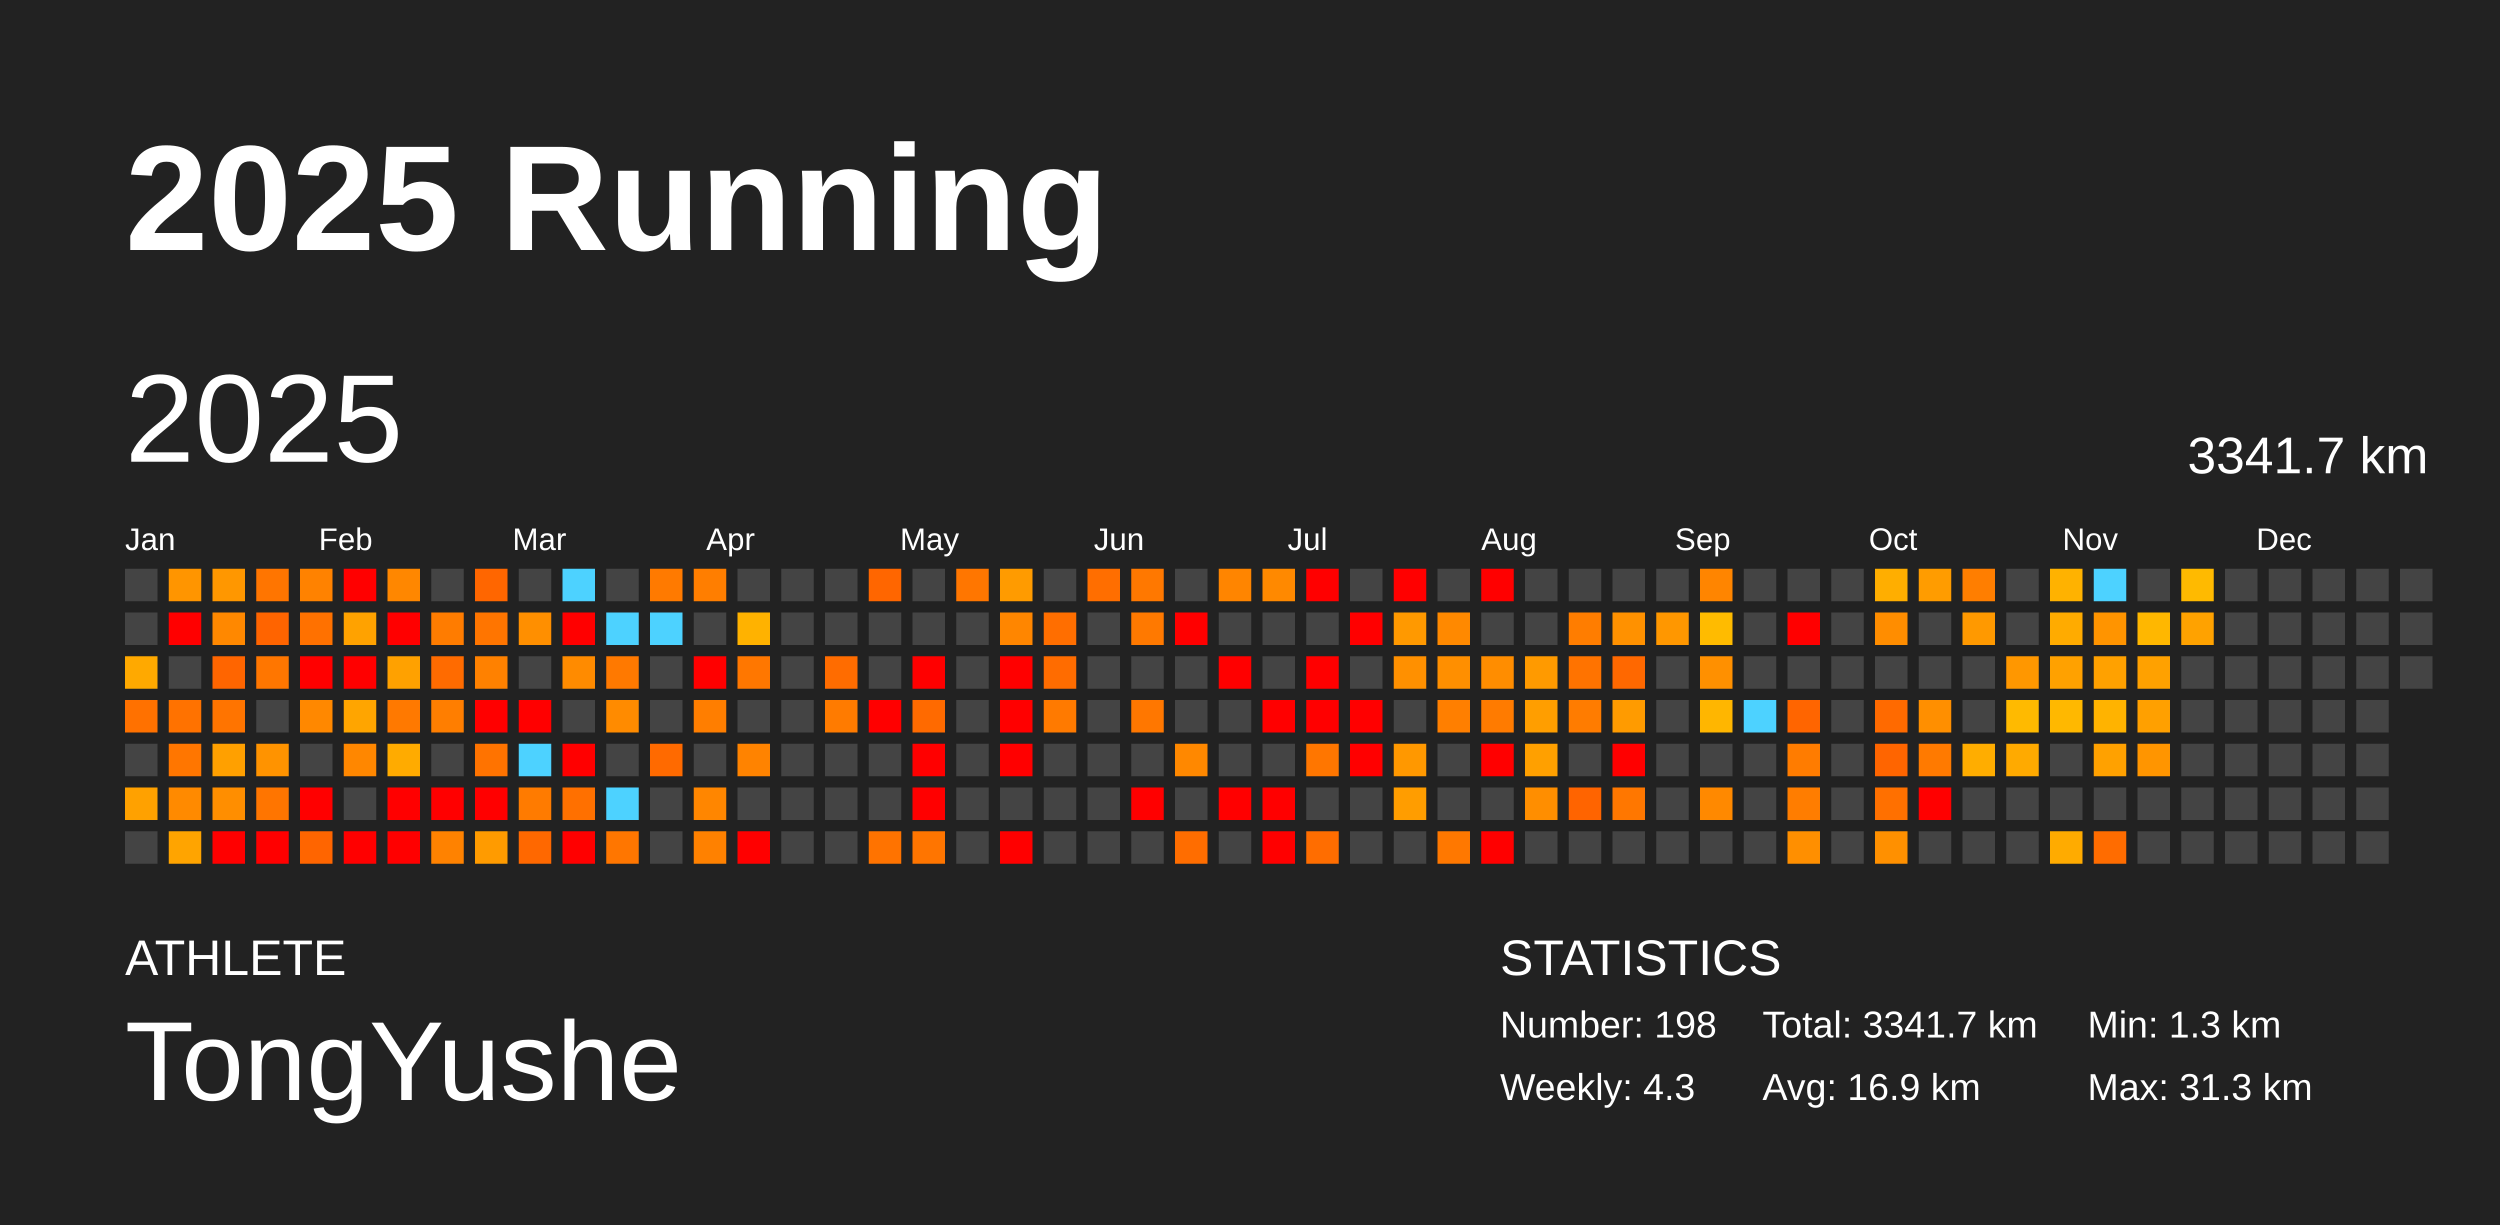
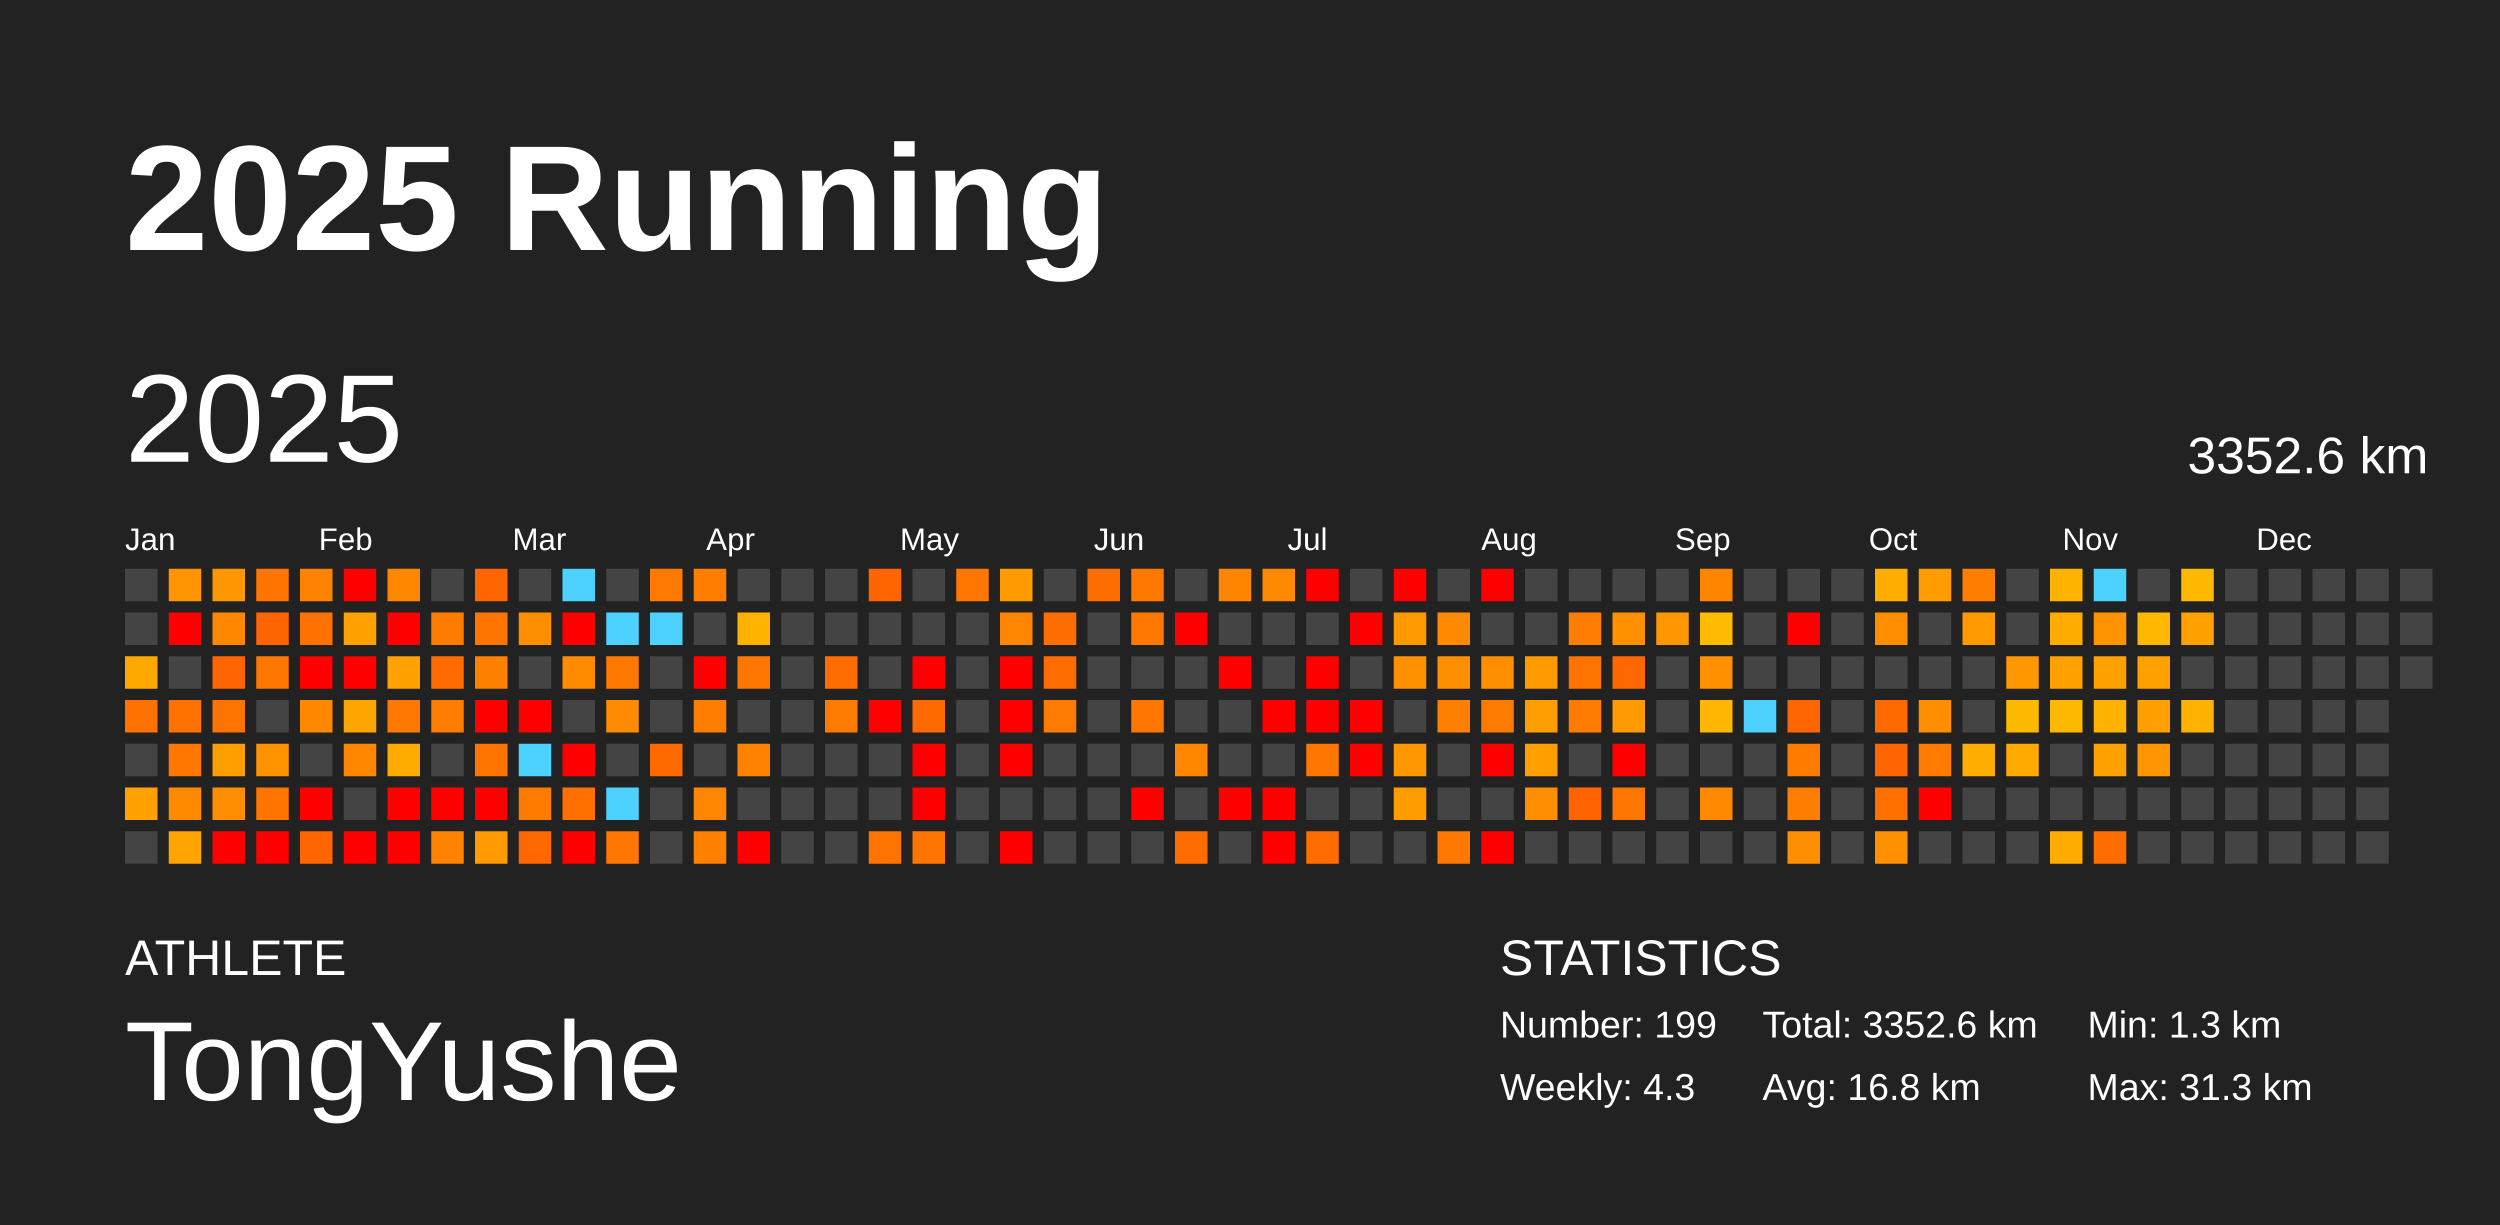
<svg xmlns="http://www.w3.org/2000/svg" baseProfile="full" height="98mm" version="1.1" viewBox="0,0,200,98" width="200mm">
  <defs />
  <rect fill="#222222" height="98" width="200" x="0" y="0" />
  <text fill="#FFFFFF" style="font-size:12px; font-family:Arial; font-weight:bold;" x="10" y="20">2025 Running</text>
  <text fill="#FFFFFF" style="font-size:4px; font-family:Arial" x="10" y="78">ATHLETE</text>
  <text fill="#FFFFFF" style="font-size:9px; font-family:Arial" x="10" y="88">TongYushe</text>
  <text fill="#FFFFFF" style="font-size:4px; font-family:Arial" x="120" y="78">STATISTICS</text>
-   <text fill="#FFFFFF" style="font-size:3px; font-family:Arial" x="120" y="83">Number: 198</text>
+   <text fill="#FFFFFF" style="font-size:3px; font-family:Arial" x="120" y="83">Number: 199</text>
  <text fill="#FFFFFF" style="font-size:3px; font-family:Arial" x="120" y="88">Weekly: 4.3</text>
-   <text fill="#FFFFFF" style="font-size:3px; font-family:Arial" x="141" y="83">Total: 3341.7 km</text>
-   <text fill="#FFFFFF" style="font-size:3px; font-family:Arial" x="141" y="88">Avg: 16.9 km</text>
+   <text fill="#FFFFFF" style="font-size:3px; font-family:Arial" x="141" y="83">Total: 3352.6 km</text>
+   <text fill="#FFFFFF" style="font-size:3px; font-family:Arial" x="141" y="88">Avg: 16.8 km</text>
  <text fill="#FFFFFF" style="font-size:3px; font-family:Arial" x="167" y="83">Min: 1.3 km</text>
  <text fill="#FFFFFF" style="font-size:3px; font-family:Arial" x="167" y="88">Max: 31.3 km</text>
  <text dominant-baseline="hanging" fill="#FFFFFF" style="font-size:10.0px; font-family:Arial;" x="10" y="30">2025</text>
-   <text dominant-baseline="hanging" fill="#FFFFFF" style="font-size:4.125px; font-family:Arial;" x="175" y="35">3341.7 km</text>
+   <text dominant-baseline="hanging" fill="#FFFFFF" style="font-size:4.125px; font-family:Arial;" x="175" y="35">3352.6 km</text>
  <text fill="#FFFFFF" style="font-size:2.5px; font-family:Arial" x="10.0" y="44">Jan</text>
  <text fill="#FFFFFF" style="font-size:2.5px; font-family:Arial" x="25.5" y="44">Feb</text>
  <text fill="#FFFFFF" style="font-size:2.5px; font-family:Arial" x="41.0" y="44">Mar</text>
  <text fill="#FFFFFF" style="font-size:2.5px; font-family:Arial" x="56.5" y="44">Apr</text>
  <text fill="#FFFFFF" style="font-size:2.5px; font-family:Arial" x="72.0" y="44">May</text>
  <text fill="#FFFFFF" style="font-size:2.5px; font-family:Arial" x="87.5" y="44">Jun</text>
  <text fill="#FFFFFF" style="font-size:2.5px; font-family:Arial" x="103.0" y="44">Jul</text>
  <text fill="#FFFFFF" style="font-size:2.5px; font-family:Arial" x="118.5" y="44">Aug</text>
  <text fill="#FFFFFF" style="font-size:2.5px; font-family:Arial" x="134.0" y="44">Sep</text>
  <text fill="#FFFFFF" style="font-size:2.5px; font-family:Arial" x="149.5" y="44">Oct</text>
  <text fill="#FFFFFF" style="font-size:2.5px; font-family:Arial" x="165.0" y="44">Nov</text>
  <text fill="#FFFFFF" style="font-size:2.5px; font-family:Arial" x="180.5" y="44">Dec</text>
  <rect fill="#444444" height="2.6" width="2.6" x="10.0" y="45.5" />
  <rect fill="#444444" height="2.6" width="2.6" x="10.0" y="49.0" />
  <rect fill="#ffa900" height="2.6" width="2.6" x="10.0" y="52.5" />
  <rect fill="#ff7100" height="2.6" width="2.6" x="10.0" y="56.0" />
  <rect fill="#444444" height="2.6" width="2.6" x="10.0" y="59.5" />
  <rect fill="#ffa100" height="2.6" width="2.6" x="10.0" y="63.0" />
  <rect fill="#444444" height="2.6" width="2.6" x="10.0" y="66.5" />
  <rect fill="#ff9500" height="2.6" width="2.6" x="13.5" y="45.5" />
  <rect fill="red" height="2.6" width="2.6" x="13.5" y="49.0" />
  <rect fill="#444444" height="2.6" width="2.6" x="13.5" y="52.5" />
  <rect fill="#ff7200" height="2.6" width="2.6" x="13.5" y="56.0" />
  <rect fill="#ff7600" height="2.6" width="2.6" x="13.5" y="59.5" />
  <rect fill="#ff8a00" height="2.6" width="2.6" x="13.5" y="63.0" />
  <rect fill="#ffa400" height="2.6" width="2.6" x="13.5" y="66.5" />
  <rect fill="#ff9700" height="2.6" width="2.6" x="17.0" y="45.5" />
  <rect fill="#ff8800" height="2.6" width="2.6" x="17.0" y="49.0" />
  <rect fill="#ff6500" height="2.6" width="2.6" x="17.0" y="52.5" />
  <rect fill="#ff7400" height="2.6" width="2.6" x="17.0" y="56.0" />
  <rect fill="#ffa000" height="2.6" width="2.6" x="17.0" y="59.5" />
  <rect fill="#ff8e00" height="2.6" width="2.6" x="17.0" y="63.0" />
  <rect fill="red" height="2.6" width="2.6" x="17.0" y="66.5" />
  <rect fill="#ff7500" height="2.6" width="2.6" x="20.5" y="45.5" />
  <rect fill="#ff6400" height="2.6" width="2.6" x="20.5" y="49.0" />
  <rect fill="#ff7600" height="2.6" width="2.6" x="20.5" y="52.5" />
  <rect fill="#444444" height="2.6" width="2.6" x="20.5" y="56.0" />
  <rect fill="#ff9300" height="2.6" width="2.6" x="20.5" y="59.5" />
  <rect fill="#ff7500" height="2.6" width="2.6" x="20.5" y="63.0" />
  <rect fill="red" height="2.6" width="2.6" x="20.5" y="66.5" />
  <rect fill="#ff8200" height="2.6" width="2.6" x="24.0" y="45.5" />
  <rect fill="#ff7100" height="2.6" width="2.6" x="24.0" y="49.0" />
  <rect fill="red" height="2.6" width="2.6" x="24.0" y="52.5" />
  <rect fill="#ff8800" height="2.6" width="2.6" x="24.0" y="56.0" />
  <rect fill="#444444" height="2.6" width="2.6" x="24.0" y="59.5" />
  <rect fill="red" height="2.6" width="2.6" x="24.0" y="63.0" />
  <rect fill="#ff6500" height="2.6" width="2.6" x="24.0" y="66.5" />
  <rect fill="red" height="2.6" width="2.6" x="27.5" y="45.5" />
  <rect fill="#ffa200" height="2.6" width="2.6" x="27.5" y="49.0" />
  <rect fill="red" height="2.6" width="2.6" x="27.5" y="52.5" />
  <rect fill="#ffa500" height="2.6" width="2.6" x="27.5" y="56.0" />
  <rect fill="#ff8700" height="2.6" width="2.6" x="27.5" y="59.5" />
  <rect fill="#444444" height="2.6" width="2.6" x="27.5" y="63.0" />
  <rect fill="red" height="2.6" width="2.6" x="27.5" y="66.5" />
  <rect fill="#ff8700" height="2.6" width="2.6" x="31.0" y="45.5" />
  <rect fill="red" height="2.6" width="2.6" x="31.0" y="49.0" />
  <rect fill="#ffa100" height="2.6" width="2.6" x="31.0" y="52.5" />
  <rect fill="#ff7900" height="2.6" width="2.6" x="31.0" y="56.0" />
  <rect fill="#ffab00" height="2.6" width="2.6" x="31.0" y="59.5" />
  <rect fill="red" height="2.6" width="2.6" x="31.0" y="63.0" />
  <rect fill="red" height="2.6" width="2.6" x="31.0" y="66.5" />
  <rect fill="#444444" height="2.6" width="2.6" x="34.5" y="45.5" />
  <rect fill="#ff7c00" height="2.6" width="2.6" x="34.5" y="49.0" />
  <rect fill="#ff6b00" height="2.6" width="2.6" x="34.5" y="52.5" />
  <rect fill="#ff7e00" height="2.6" width="2.6" x="34.5" y="56.0" />
  <rect fill="#444444" height="2.6" width="2.6" x="34.5" y="59.5" />
  <rect fill="red" height="2.6" width="2.6" x="34.5" y="63.0" />
  <rect fill="#ff8200" height="2.6" width="2.6" x="34.5" y="66.5" />
  <rect fill="#ff6600" height="2.6" width="2.6" x="38.0" y="45.5" />
  <rect fill="#ff7500" height="2.6" width="2.6" x="38.0" y="49.0" />
  <rect fill="#ff8100" height="2.6" width="2.6" x="38.0" y="52.5" />
  <rect fill="red" height="2.6" width="2.6" x="38.0" y="56.0" />
  <rect fill="#ff7300" height="2.6" width="2.6" x="38.0" y="59.5" />
  <rect fill="red" height="2.6" width="2.6" x="38.0" y="63.0" />
  <rect fill="#ff9b00" height="2.6" width="2.6" x="38.0" y="66.5" />
  <rect fill="#444444" height="2.6" width="2.6" x="41.5" y="45.5" />
  <rect fill="#ff8f00" height="2.6" width="2.6" x="41.5" y="49.0" />
  <rect fill="#444444" height="2.6" width="2.6" x="41.5" y="52.5" />
  <rect fill="red" height="2.6" width="2.6" x="41.5" y="56.0" />
  <rect fill="#4dd2ff" height="2.6" width="2.6" x="41.5" y="59.5" />
  <rect fill="#ff7b00" height="2.6" width="2.6" x="41.5" y="63.0" />
  <rect fill="#ff6800" height="2.6" width="2.6" x="41.5" y="66.5" />
  <rect fill="#4dd2ff" height="2.6" width="2.6" x="45.0" y="45.5" />
  <rect fill="red" height="2.6" width="2.6" x="45.0" y="49.0" />
  <rect fill="#ff8b00" height="2.6" width="2.6" x="45.0" y="52.5" />
  <rect fill="#444444" height="2.6" width="2.6" x="45.0" y="56.0" />
  <rect fill="red" height="2.6" width="2.6" x="45.0" y="59.5" />
  <rect fill="#ff7000" height="2.6" width="2.6" x="45.0" y="63.0" />
  <rect fill="red" height="2.6" width="2.6" x="45.0" y="66.5" />
  <rect fill="#444444" height="2.6" width="2.6" x="48.5" y="45.5" />
  <rect fill="#4dd2ff" height="2.6" width="2.6" x="48.5" y="49.0" />
  <rect fill="#ff7900" height="2.6" width="2.6" x="48.5" y="52.5" />
  <rect fill="#ff8b00" height="2.6" width="2.6" x="48.5" y="56.0" />
  <rect fill="#444444" height="2.6" width="2.6" x="48.5" y="59.5" />
  <rect fill="#4dd2ff" height="2.6" width="2.6" x="48.5" y="63.0" />
  <rect fill="#ff7600" height="2.6" width="2.6" x="48.5" y="66.5" />
  <rect fill="#ff7a00" height="2.6" width="2.6" x="52.0" y="45.5" />
  <rect fill="#4dd2ff" height="2.6" width="2.6" x="52.0" y="49.0" />
  <rect fill="#444444" height="2.6" width="2.6" x="52.0" y="52.5" />
  <rect fill="#444444" height="2.6" width="2.6" x="52.0" y="56.0" />
  <rect fill="#ff6a00" height="2.6" width="2.6" x="52.0" y="59.5" />
  <rect fill="#444444" height="2.6" width="2.6" x="52.0" y="63.0" />
  <rect fill="#444444" height="2.6" width="2.6" x="52.0" y="66.5" />
  <rect fill="#ff7e00" height="2.6" width="2.6" x="55.5" y="45.5" />
  <rect fill="#444444" height="2.6" width="2.6" x="55.5" y="49.0" />
  <rect fill="red" height="2.6" width="2.6" x="55.5" y="52.5" />
  <rect fill="#ff7e00" height="2.6" width="2.6" x="55.5" y="56.0" />
  <rect fill="#444444" height="2.6" width="2.6" x="55.5" y="59.5" />
  <rect fill="#ff8600" height="2.6" width="2.6" x="55.5" y="63.0" />
  <rect fill="#ff8100" height="2.6" width="2.6" x="55.5" y="66.5" />
  <rect fill="#444444" height="2.6" width="2.6" x="59.0" y="45.5" />
  <rect fill="#ffb200" height="2.6" width="2.6" x="59.0" y="49.0" />
  <rect fill="#ff7700" height="2.6" width="2.6" x="59.0" y="52.5" />
  <rect fill="#444444" height="2.6" width="2.6" x="59.0" y="56.0" />
  <rect fill="#ff8300" height="2.6" width="2.6" x="59.0" y="59.5" />
  <rect fill="#444444" height="2.6" width="2.6" x="59.0" y="63.0" />
  <rect fill="red" height="2.6" width="2.6" x="59.0" y="66.5" />
  <rect fill="#444444" height="2.6" width="2.6" x="62.5" y="45.5" />
  <rect fill="#444444" height="2.6" width="2.6" x="62.5" y="49.0" />
  <rect fill="#444444" height="2.6" width="2.6" x="62.5" y="52.5" />
  <rect fill="#444444" height="2.6" width="2.6" x="62.5" y="56.0" />
  <rect fill="#444444" height="2.6" width="2.6" x="62.5" y="59.5" />
  <rect fill="#444444" height="2.6" width="2.6" x="62.5" y="63.0" />
  <rect fill="#444444" height="2.6" width="2.6" x="62.5" y="66.5" />
  <rect fill="#444444" height="2.6" width="2.6" x="66.0" y="45.5" />
  <rect fill="#444444" height="2.6" width="2.6" x="66.0" y="49.0" />
  <rect fill="#ff6c00" height="2.6" width="2.6" x="66.0" y="52.5" />
  <rect fill="#ff7b00" height="2.6" width="2.6" x="66.0" y="56.0" />
  <rect fill="#444444" height="2.6" width="2.6" x="66.0" y="59.5" />
  <rect fill="#444444" height="2.6" width="2.6" x="66.0" y="63.0" />
  <rect fill="#444444" height="2.6" width="2.6" x="66.0" y="66.5" />
  <rect fill="#ff6600" height="2.6" width="2.6" x="69.5" y="45.5" />
  <rect fill="#444444" height="2.6" width="2.6" x="69.5" y="49.0" />
  <rect fill="#444444" height="2.6" width="2.6" x="69.5" y="52.5" />
  <rect fill="red" height="2.6" width="2.6" x="69.5" y="56.0" />
  <rect fill="#444444" height="2.6" width="2.6" x="69.5" y="59.5" />
  <rect fill="#444444" height="2.6" width="2.6" x="69.5" y="63.0" />
  <rect fill="#ff7300" height="2.6" width="2.6" x="69.5" y="66.5" />
  <rect fill="#444444" height="2.6" width="2.6" x="73.0" y="45.5" />
  <rect fill="#444444" height="2.6" width="2.6" x="73.0" y="49.0" />
  <rect fill="red" height="2.6" width="2.6" x="73.0" y="52.5" />
  <rect fill="#ff6a00" height="2.6" width="2.6" x="73.0" y="56.0" />
  <rect fill="red" height="2.6" width="2.6" x="73.0" y="59.5" />
  <rect fill="red" height="2.6" width="2.6" x="73.0" y="63.0" />
  <rect fill="#ff7500" height="2.6" width="2.6" x="73.0" y="66.5" />
  <rect fill="#ff7600" height="2.6" width="2.6" x="76.5" y="45.5" />
  <rect fill="#444444" height="2.6" width="2.6" x="76.5" y="49.0" />
  <rect fill="#444444" height="2.6" width="2.6" x="76.5" y="52.5" />
  <rect fill="#444444" height="2.6" width="2.6" x="76.5" y="56.0" />
  <rect fill="#444444" height="2.6" width="2.6" x="76.5" y="59.5" />
  <rect fill="#444444" height="2.6" width="2.6" x="76.5" y="63.0" />
  <rect fill="#444444" height="2.6" width="2.6" x="76.5" y="66.5" />
  <rect fill="#ff9b00" height="2.6" width="2.6" x="80.0" y="45.5" />
  <rect fill="#ff8600" height="2.6" width="2.6" x="80.0" y="49.0" />
  <rect fill="red" height="2.6" width="2.6" x="80.0" y="52.5" />
  <rect fill="red" height="2.6" width="2.6" x="80.0" y="56.0" />
  <rect fill="red" height="2.6" width="2.6" x="80.0" y="59.5" />
  <rect fill="#444444" height="2.6" width="2.6" x="80.0" y="63.0" />
  <rect fill="red" height="2.6" width="2.6" x="80.0" y="66.5" />
  <rect fill="#444444" height="2.6" width="2.6" x="83.5" y="45.5" />
  <rect fill="#ff6e00" height="2.6" width="2.6" x="83.5" y="49.0" />
  <rect fill="#ff6c00" height="2.6" width="2.6" x="83.5" y="52.5" />
  <rect fill="#ff7a00" height="2.6" width="2.6" x="83.5" y="56.0" />
  <rect fill="#444444" height="2.6" width="2.6" x="83.5" y="59.5" />
  <rect fill="#444444" height="2.6" width="2.6" x="83.5" y="63.0" />
  <rect fill="#444444" height="2.6" width="2.6" x="83.5" y="66.5" />
  <rect fill="#ff6e00" height="2.6" width="2.6" x="87.0" y="45.5" />
  <rect fill="#444444" height="2.6" width="2.6" x="87.0" y="49.0" />
  <rect fill="#444444" height="2.6" width="2.6" x="87.0" y="52.5" />
  <rect fill="#444444" height="2.6" width="2.6" x="87.0" y="56.0" />
  <rect fill="#444444" height="2.6" width="2.6" x="87.0" y="59.5" />
  <rect fill="#444444" height="2.6" width="2.6" x="87.0" y="63.0" />
  <rect fill="#444444" height="2.6" width="2.6" x="87.0" y="66.5" />
  <rect fill="#ff7800" height="2.6" width="2.6" x="90.5" y="45.5" />
  <rect fill="#ff7900" height="2.6" width="2.6" x="90.5" y="49.0" />
  <rect fill="#444444" height="2.6" width="2.6" x="90.5" y="52.5" />
  <rect fill="#ff7700" height="2.6" width="2.6" x="90.5" y="56.0" />
  <rect fill="#444444" height="2.6" width="2.6" x="90.5" y="59.5" />
  <rect fill="red" height="2.6" width="2.6" x="90.5" y="63.0" />
  <rect fill="#444444" height="2.6" width="2.6" x="90.5" y="66.5" />
  <rect fill="#444444" height="2.6" width="2.6" x="94.0" y="45.5" />
  <rect fill="red" height="2.6" width="2.6" x="94.0" y="49.0" />
  <rect fill="#444444" height="2.6" width="2.6" x="94.0" y="52.5" />
  <rect fill="#444444" height="2.6" width="2.6" x="94.0" y="56.0" />
  <rect fill="#ff8800" height="2.6" width="2.6" x="94.0" y="59.5" />
  <rect fill="#444444" height="2.6" width="2.6" x="94.0" y="63.0" />
  <rect fill="#ff6d00" height="2.6" width="2.6" x="94.0" y="66.5" />
  <rect fill="#ff8500" height="2.6" width="2.6" x="97.5" y="45.5" />
  <rect fill="#444444" height="2.6" width="2.6" x="97.5" y="49.0" />
  <rect fill="red" height="2.6" width="2.6" x="97.5" y="52.5" />
  <rect fill="#444444" height="2.6" width="2.6" x="97.5" y="56.0" />
  <rect fill="#444444" height="2.6" width="2.6" x="97.5" y="59.5" />
  <rect fill="red" height="2.6" width="2.6" x="97.5" y="63.0" />
  <rect fill="#444444" height="2.6" width="2.6" x="97.5" y="66.5" />
  <rect fill="#ff8900" height="2.6" width="2.6" x="101.0" y="45.5" />
  <rect fill="#444444" height="2.6" width="2.6" x="101.0" y="49.0" />
  <rect fill="#444444" height="2.6" width="2.6" x="101.0" y="52.5" />
  <rect fill="red" height="2.6" width="2.6" x="101.0" y="56.0" />
  <rect fill="#444444" height="2.6" width="2.6" x="101.0" y="59.5" />
  <rect fill="red" height="2.6" width="2.6" x="101.0" y="63.0" />
  <rect fill="red" height="2.6" width="2.6" x="101.0" y="66.5" />
  <rect fill="red" height="2.6" width="2.6" x="104.5" y="45.5" />
  <rect fill="#444444" height="2.6" width="2.6" x="104.5" y="49.0" />
  <rect fill="red" height="2.6" width="2.6" x="104.5" y="52.5" />
  <rect fill="red" height="2.6" width="2.6" x="104.5" y="56.0" />
  <rect fill="#ff7600" height="2.6" width="2.6" x="104.5" y="59.5" />
  <rect fill="#444444" height="2.6" width="2.6" x="104.5" y="63.0" />
  <rect fill="#ff6d00" height="2.6" width="2.6" x="104.5" y="66.5" />
  <rect fill="#444444" height="2.6" width="2.6" x="108.0" y="45.5" />
  <rect fill="red" height="2.6" width="2.6" x="108.0" y="49.0" />
  <rect fill="#444444" height="2.6" width="2.6" x="108.0" y="52.5" />
  <rect fill="red" height="2.6" width="2.6" x="108.0" y="56.0" />
  <rect fill="red" height="2.6" width="2.6" x="108.0" y="59.5" />
  <rect fill="#444444" height="2.6" width="2.6" x="108.0" y="63.0" />
  <rect fill="#444444" height="2.6" width="2.6" x="108.0" y="66.5" />
  <rect fill="red" height="2.6" width="2.6" x="111.5" y="45.5" />
  <rect fill="#ff9900" height="2.6" width="2.6" x="111.5" y="49.0" />
  <rect fill="#ff9000" height="2.6" width="2.6" x="111.5" y="52.5" />
  <rect fill="#444444" height="2.6" width="2.6" x="111.5" y="56.0" />
  <rect fill="#ff9800" height="2.6" width="2.6" x="111.5" y="59.5" />
  <rect fill="#ff9d00" height="2.6" width="2.6" x="111.5" y="63.0" />
  <rect fill="#444444" height="2.6" width="2.6" x="111.5" y="66.5" />
  <rect fill="#444444" height="2.6" width="2.6" x="115.0" y="45.5" />
  <rect fill="#ff8900" height="2.6" width="2.6" x="115.0" y="49.0" />
  <rect fill="#ff8f00" height="2.6" width="2.6" x="115.0" y="52.5" />
  <rect fill="#ff7f00" height="2.6" width="2.6" x="115.0" y="56.0" />
  <rect fill="#444444" height="2.6" width="2.6" x="115.0" y="59.5" />
  <rect fill="#444444" height="2.6" width="2.6" x="115.0" y="63.0" />
  <rect fill="#ff7800" height="2.6" width="2.6" x="115.0" y="66.5" />
  <rect fill="red" height="2.6" width="2.6" x="118.5" y="45.5" />
  <rect fill="#444444" height="2.6" width="2.6" x="118.5" y="49.0" />
  <rect fill="#ff8d00" height="2.6" width="2.6" x="118.5" y="52.5" />
  <rect fill="#ff7b00" height="2.6" width="2.6" x="118.5" y="56.0" />
  <rect fill="red" height="2.6" width="2.6" x="118.5" y="59.5" />
  <rect fill="#444444" height="2.6" width="2.6" x="118.5" y="63.0" />
  <rect fill="red" height="2.6" width="2.6" x="118.5" y="66.5" />
  <rect fill="#444444" height="2.6" width="2.6" x="122.0" y="45.5" />
  <rect fill="#444444" height="2.6" width="2.6" x="122.0" y="49.0" />
  <rect fill="#ff9a00" height="2.6" width="2.6" x="122.0" y="52.5" />
  <rect fill="#ff9e00" height="2.6" width="2.6" x="122.0" y="56.0" />
  <rect fill="#ffa000" height="2.6" width="2.6" x="122.0" y="59.5" />
  <rect fill="#ff8e00" height="2.6" width="2.6" x="122.0" y="63.0" />
  <rect fill="#444444" height="2.6" width="2.6" x="122.0" y="66.5" />
  <rect fill="#444444" height="2.6" width="2.6" x="125.5" y="45.5" />
  <rect fill="#ff7d00" height="2.6" width="2.6" x="125.5" y="49.0" />
  <rect fill="#ff7300" height="2.6" width="2.6" x="125.5" y="52.5" />
  <rect fill="#ff7c00" height="2.6" width="2.6" x="125.5" y="56.0" />
  <rect fill="#444444" height="2.6" width="2.6" x="125.5" y="59.5" />
  <rect fill="#ff6400" height="2.6" width="2.6" x="125.5" y="63.0" />
  <rect fill="#444444" height="2.6" width="2.6" x="125.5" y="66.5" />
  <rect fill="#444444" height="2.6" width="2.6" x="129.0" y="45.5" />
  <rect fill="#ff9100" height="2.6" width="2.6" x="129.0" y="49.0" />
  <rect fill="#ff6800" height="2.6" width="2.6" x="129.0" y="52.5" />
  <rect fill="#ff9b00" height="2.6" width="2.6" x="129.0" y="56.0" />
  <rect fill="red" height="2.6" width="2.6" x="129.0" y="59.5" />
  <rect fill="#ff7700" height="2.6" width="2.6" x="129.0" y="63.0" />
  <rect fill="#444444" height="2.6" width="2.6" x="129.0" y="66.5" />
  <rect fill="#444444" height="2.6" width="2.6" x="132.5" y="45.5" />
  <rect fill="#ff9700" height="2.6" width="2.6" x="132.5" y="49.0" />
  <rect fill="#444444" height="2.6" width="2.6" x="132.5" y="52.5" />
  <rect fill="#444444" height="2.6" width="2.6" x="132.5" y="56.0" />
  <rect fill="#444444" height="2.6" width="2.6" x="132.5" y="59.5" />
  <rect fill="#444444" height="2.6" width="2.6" x="132.5" y="63.0" />
  <rect fill="#444444" height="2.6" width="2.6" x="132.5" y="66.5" />
  <rect fill="#ff8500" height="2.6" width="2.6" x="136.0" y="45.5" />
  <rect fill="#ffbb00" height="2.6" width="2.6" x="136.0" y="49.0" />
  <rect fill="#ff9000" height="2.6" width="2.6" x="136.0" y="52.5" />
  <rect fill="#ffb600" height="2.6" width="2.6" x="136.0" y="56.0" />
  <rect fill="#444444" height="2.6" width="2.6" x="136.0" y="59.5" />
  <rect fill="#ff8900" height="2.6" width="2.6" x="136.0" y="63.0" />
  <rect fill="#444444" height="2.6" width="2.6" x="136.0" y="66.5" />
  <rect fill="#444444" height="2.6" width="2.6" x="139.5" y="45.5" />
  <rect fill="#444444" height="2.6" width="2.6" x="139.5" y="49.0" />
  <rect fill="#444444" height="2.6" width="2.6" x="139.5" y="52.5" />
  <rect fill="#4dd2ff" height="2.6" width="2.6" x="139.5" y="56.0" />
  <rect fill="#444444" height="2.6" width="2.6" x="139.5" y="59.5" />
  <rect fill="#444444" height="2.6" width="2.6" x="139.5" y="63.0" />
  <rect fill="#444444" height="2.6" width="2.6" x="139.5" y="66.5" />
  <rect fill="#444444" height="2.6" width="2.6" x="143.0" y="45.5" />
  <rect fill="red" height="2.6" width="2.6" x="143.0" y="49.0" />
  <rect fill="#444444" height="2.6" width="2.6" x="143.0" y="52.5" />
  <rect fill="#ff6500" height="2.6" width="2.6" x="143.0" y="56.0" />
  <rect fill="#ff7c00" height="2.6" width="2.6" x="143.0" y="59.5" />
  <rect fill="#ff7d00" height="2.6" width="2.6" x="143.0" y="63.0" />
  <rect fill="#ff8f00" height="2.6" width="2.6" x="143.0" y="66.5" />
  <rect fill="#444444" height="2.6" width="2.6" x="146.5" y="45.5" />
  <rect fill="#444444" height="2.6" width="2.6" x="146.5" y="49.0" />
  <rect fill="#444444" height="2.6" width="2.6" x="146.5" y="52.5" />
  <rect fill="#444444" height="2.6" width="2.6" x="146.5" y="56.0" />
  <rect fill="#444444" height="2.6" width="2.6" x="146.5" y="59.5" />
  <rect fill="#444444" height="2.6" width="2.6" x="146.5" y="63.0" />
  <rect fill="#444444" height="2.6" width="2.6" x="146.5" y="66.5" />
  <rect fill="#ffae00" height="2.6" width="2.6" x="150.0" y="45.5" />
  <rect fill="#ff8d00" height="2.6" width="2.6" x="150.0" y="49.0" />
  <rect fill="#444444" height="2.6" width="2.6" x="150.0" y="52.5" />
  <rect fill="#ff6a00" height="2.6" width="2.6" x="150.0" y="56.0" />
  <rect fill="#ff6500" height="2.6" width="2.6" x="150.0" y="59.5" />
  <rect fill="#ff7000" height="2.6" width="2.6" x="150.0" y="63.0" />
  <rect fill="#ff9000" height="2.6" width="2.6" x="150.0" y="66.5" />
  <rect fill="#ff9c00" height="2.6" width="2.6" x="153.5" y="45.5" />
  <rect fill="#444444" height="2.6" width="2.6" x="153.5" y="49.0" />
  <rect fill="#444444" height="2.6" width="2.6" x="153.5" y="52.5" />
  <rect fill="#ff8f00" height="2.6" width="2.6" x="153.5" y="56.0" />
  <rect fill="#ff7a00" height="2.6" width="2.6" x="153.5" y="59.5" />
  <rect fill="red" height="2.6" width="2.6" x="153.5" y="63.0" />
  <rect fill="#444444" height="2.6" width="2.6" x="153.5" y="66.5" />
  <rect fill="#ff7e00" height="2.6" width="2.6" x="157.0" y="45.5" />
  <rect fill="#ff9900" height="2.6" width="2.6" x="157.0" y="49.0" />
  <rect fill="#444444" height="2.6" width="2.6" x="157.0" y="52.5" />
  <rect fill="#444444" height="2.6" width="2.6" x="157.0" y="56.0" />
  <rect fill="#ffad00" height="2.6" width="2.6" x="157.0" y="59.5" />
  <rect fill="#444444" height="2.6" width="2.6" x="157.0" y="63.0" />
  <rect fill="#444444" height="2.6" width="2.6" x="157.0" y="66.5" />
  <rect fill="#444444" height="2.6" width="2.6" x="160.5" y="45.5" />
  <rect fill="#444444" height="2.6" width="2.6" x="160.5" y="49.0" />
  <rect fill="#ff9700" height="2.6" width="2.6" x="160.5" y="52.5" />
  <rect fill="#ffba00" height="2.6" width="2.6" x="160.5" y="56.0" />
  <rect fill="#ffaa00" height="2.6" width="2.6" x="160.5" y="59.5" />
  <rect fill="#444444" height="2.6" width="2.6" x="160.5" y="63.0" />
  <rect fill="#444444" height="2.6" width="2.6" x="160.5" y="66.5" />
  <rect fill="#ffb200" height="2.6" width="2.6" x="164.0" y="45.5" />
  <rect fill="#ffab00" height="2.6" width="2.6" x="164.0" y="49.0" />
  <rect fill="#ffa100" height="2.6" width="2.6" x="164.0" y="52.5" />
  <rect fill="#ffb800" height="2.6" width="2.6" x="164.0" y="56.0" />
  <rect fill="#444444" height="2.6" width="2.6" x="164.0" y="59.5" />
  <rect fill="#444444" height="2.6" width="2.6" x="164.0" y="63.0" />
  <rect fill="#ffab00" height="2.6" width="2.6" x="164.0" y="66.5" />
  <rect fill="#4dd2ff" height="2.6" width="2.6" x="167.5" y="45.5" />
  <rect fill="#ff9400" height="2.6" width="2.6" x="167.5" y="49.0" />
  <rect fill="#ffa100" height="2.6" width="2.6" x="167.5" y="52.5" />
  <rect fill="#ffb300" height="2.6" width="2.6" x="167.5" y="56.0" />
  <rect fill="#ffa100" height="2.6" width="2.6" x="167.5" y="59.5" />
  <rect fill="#444444" height="2.6" width="2.6" x="167.5" y="63.0" />
  <rect fill="#ff6c00" height="2.6" width="2.6" x="167.5" y="66.5" />
  <rect fill="#444444" height="2.6" width="2.6" x="171.0" y="45.5" />
  <rect fill="#ffb700" height="2.6" width="2.6" x="171.0" y="49.0" />
  <rect fill="#ffa100" height="2.6" width="2.6" x="171.0" y="52.5" />
  <rect fill="#ffa000" height="2.6" width="2.6" x="171.0" y="56.0" />
  <rect fill="#ff9500" height="2.6" width="2.6" x="171.0" y="59.5" />
  <rect fill="#444444" height="2.6" width="2.6" x="171.0" y="63.0" />
  <rect fill="#444444" height="2.6" width="2.6" x="171.0" y="66.5" />
  <rect fill="#ffba00" height="2.6" width="2.6" x="174.5" y="45.5" />
  <rect fill="#ffa200" height="2.6" width="2.6" x="174.5" y="49.0" />
  <rect fill="#444444" height="2.6" width="2.6" x="174.5" y="52.5" />
-   <rect fill="#444444" height="2.6" width="2.6" x="174.5" y="56.0" />
+   <rect fill="#ffb300" height="2.6" width="2.6" x="174.5" y="56.0" />
  <rect fill="#444444" height="2.6" width="2.6" x="174.5" y="59.5" />
  <rect fill="#444444" height="2.6" width="2.6" x="174.5" y="63.0" />
  <rect fill="#444444" height="2.6" width="2.6" x="174.5" y="66.5" />
  <rect fill="#444444" height="2.6" width="2.6" x="178.0" y="45.5" />
  <rect fill="#444444" height="2.6" width="2.6" x="178.0" y="49.0" />
  <rect fill="#444444" height="2.6" width="2.6" x="178.0" y="52.5" />
  <rect fill="#444444" height="2.6" width="2.6" x="178.0" y="56.0" />
  <rect fill="#444444" height="2.6" width="2.6" x="178.0" y="59.5" />
  <rect fill="#444444" height="2.6" width="2.6" x="178.0" y="63.0" />
  <rect fill="#444444" height="2.6" width="2.6" x="178.0" y="66.5" />
  <rect fill="#444444" height="2.6" width="2.6" x="181.5" y="45.5" />
  <rect fill="#444444" height="2.6" width="2.6" x="181.5" y="49.0" />
  <rect fill="#444444" height="2.6" width="2.6" x="181.5" y="52.5" />
  <rect fill="#444444" height="2.6" width="2.6" x="181.5" y="56.0" />
  <rect fill="#444444" height="2.6" width="2.6" x="181.5" y="59.5" />
  <rect fill="#444444" height="2.6" width="2.6" x="181.5" y="63.0" />
  <rect fill="#444444" height="2.6" width="2.6" x="181.5" y="66.5" />
  <rect fill="#444444" height="2.6" width="2.6" x="185.0" y="45.5" />
  <rect fill="#444444" height="2.6" width="2.6" x="185.0" y="49.0" />
  <rect fill="#444444" height="2.6" width="2.6" x="185.0" y="52.5" />
  <rect fill="#444444" height="2.6" width="2.6" x="185.0" y="56.0" />
  <rect fill="#444444" height="2.6" width="2.6" x="185.0" y="59.5" />
  <rect fill="#444444" height="2.6" width="2.6" x="185.0" y="63.0" />
  <rect fill="#444444" height="2.6" width="2.6" x="185.0" y="66.5" />
  <rect fill="#444444" height="2.6" width="2.6" x="188.5" y="45.5" />
  <rect fill="#444444" height="2.6" width="2.6" x="188.5" y="49.0" />
  <rect fill="#444444" height="2.6" width="2.6" x="188.5" y="52.5" />
  <rect fill="#444444" height="2.6" width="2.6" x="188.5" y="56.0" />
  <rect fill="#444444" height="2.6" width="2.6" x="188.5" y="59.5" />
  <rect fill="#444444" height="2.6" width="2.6" x="188.5" y="63.0" />
  <rect fill="#444444" height="2.6" width="2.6" x="188.5" y="66.5" />
  <rect fill="#444444" height="2.6" width="2.6" x="192.0" y="45.5" />
  <rect fill="#444444" height="2.6" width="2.6" x="192.0" y="49.0" />
  <rect fill="#444444" height="2.6" width="2.6" x="192.0" y="52.5" />
</svg>
